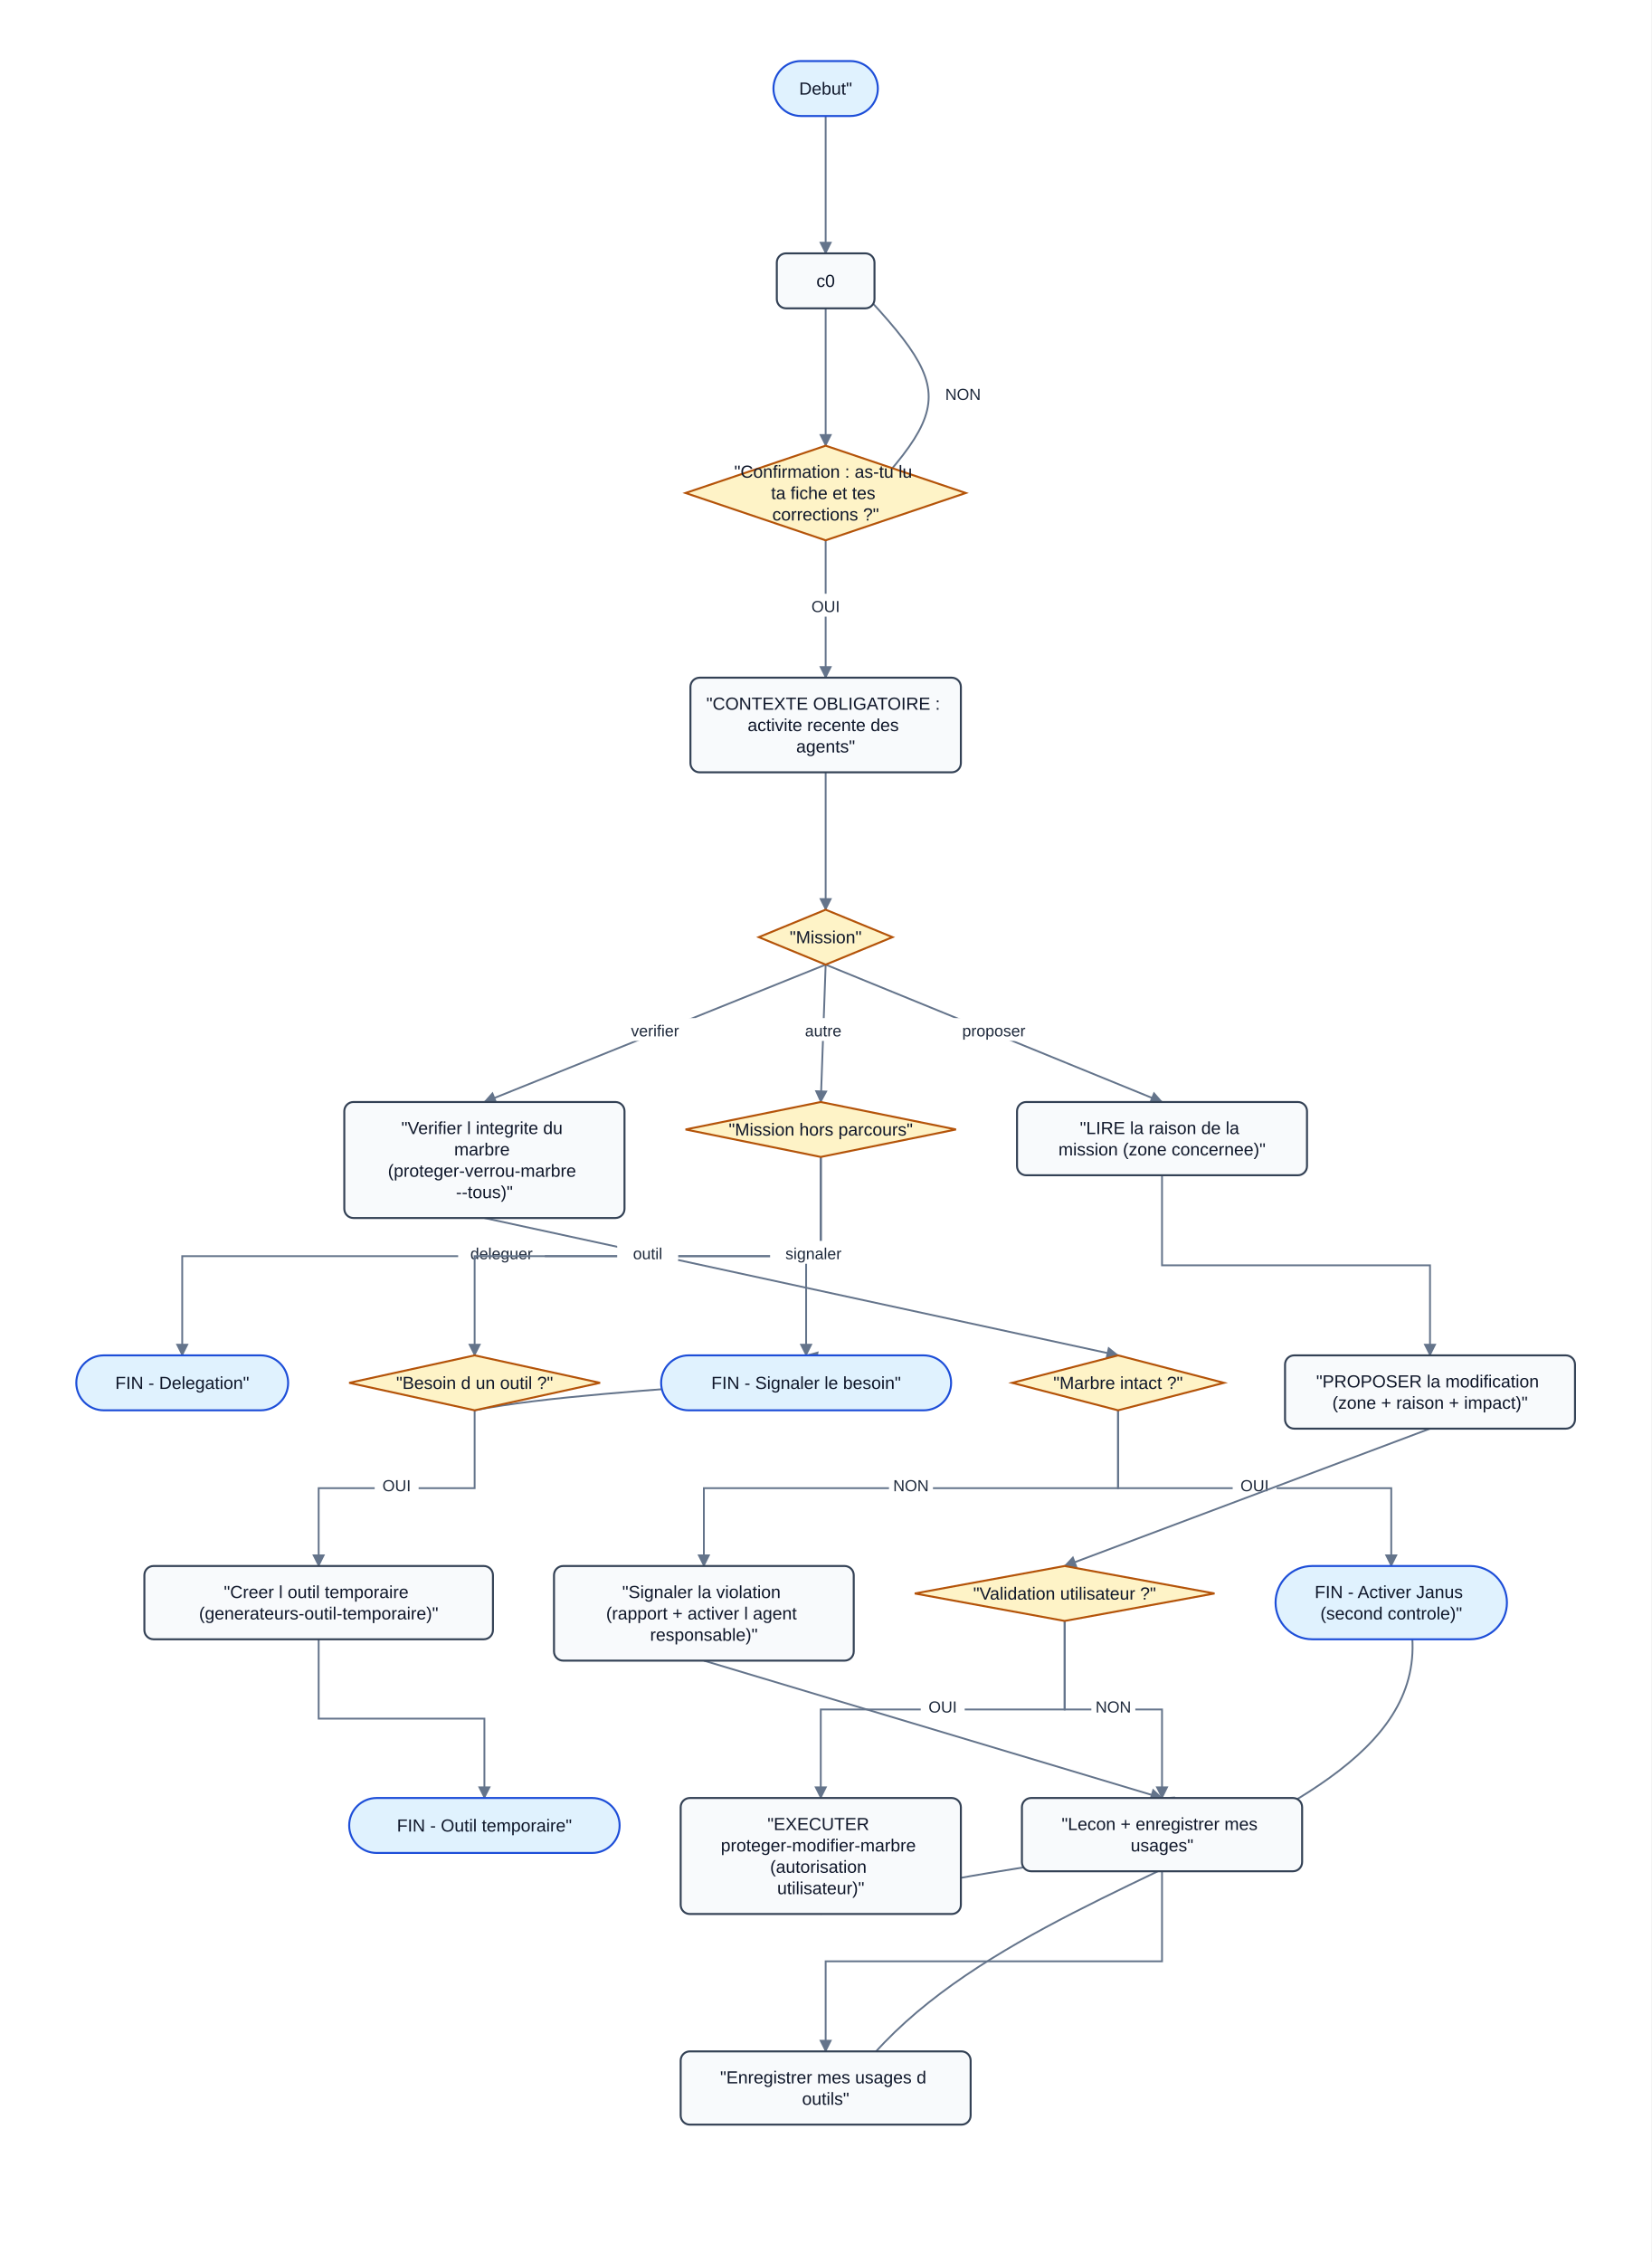
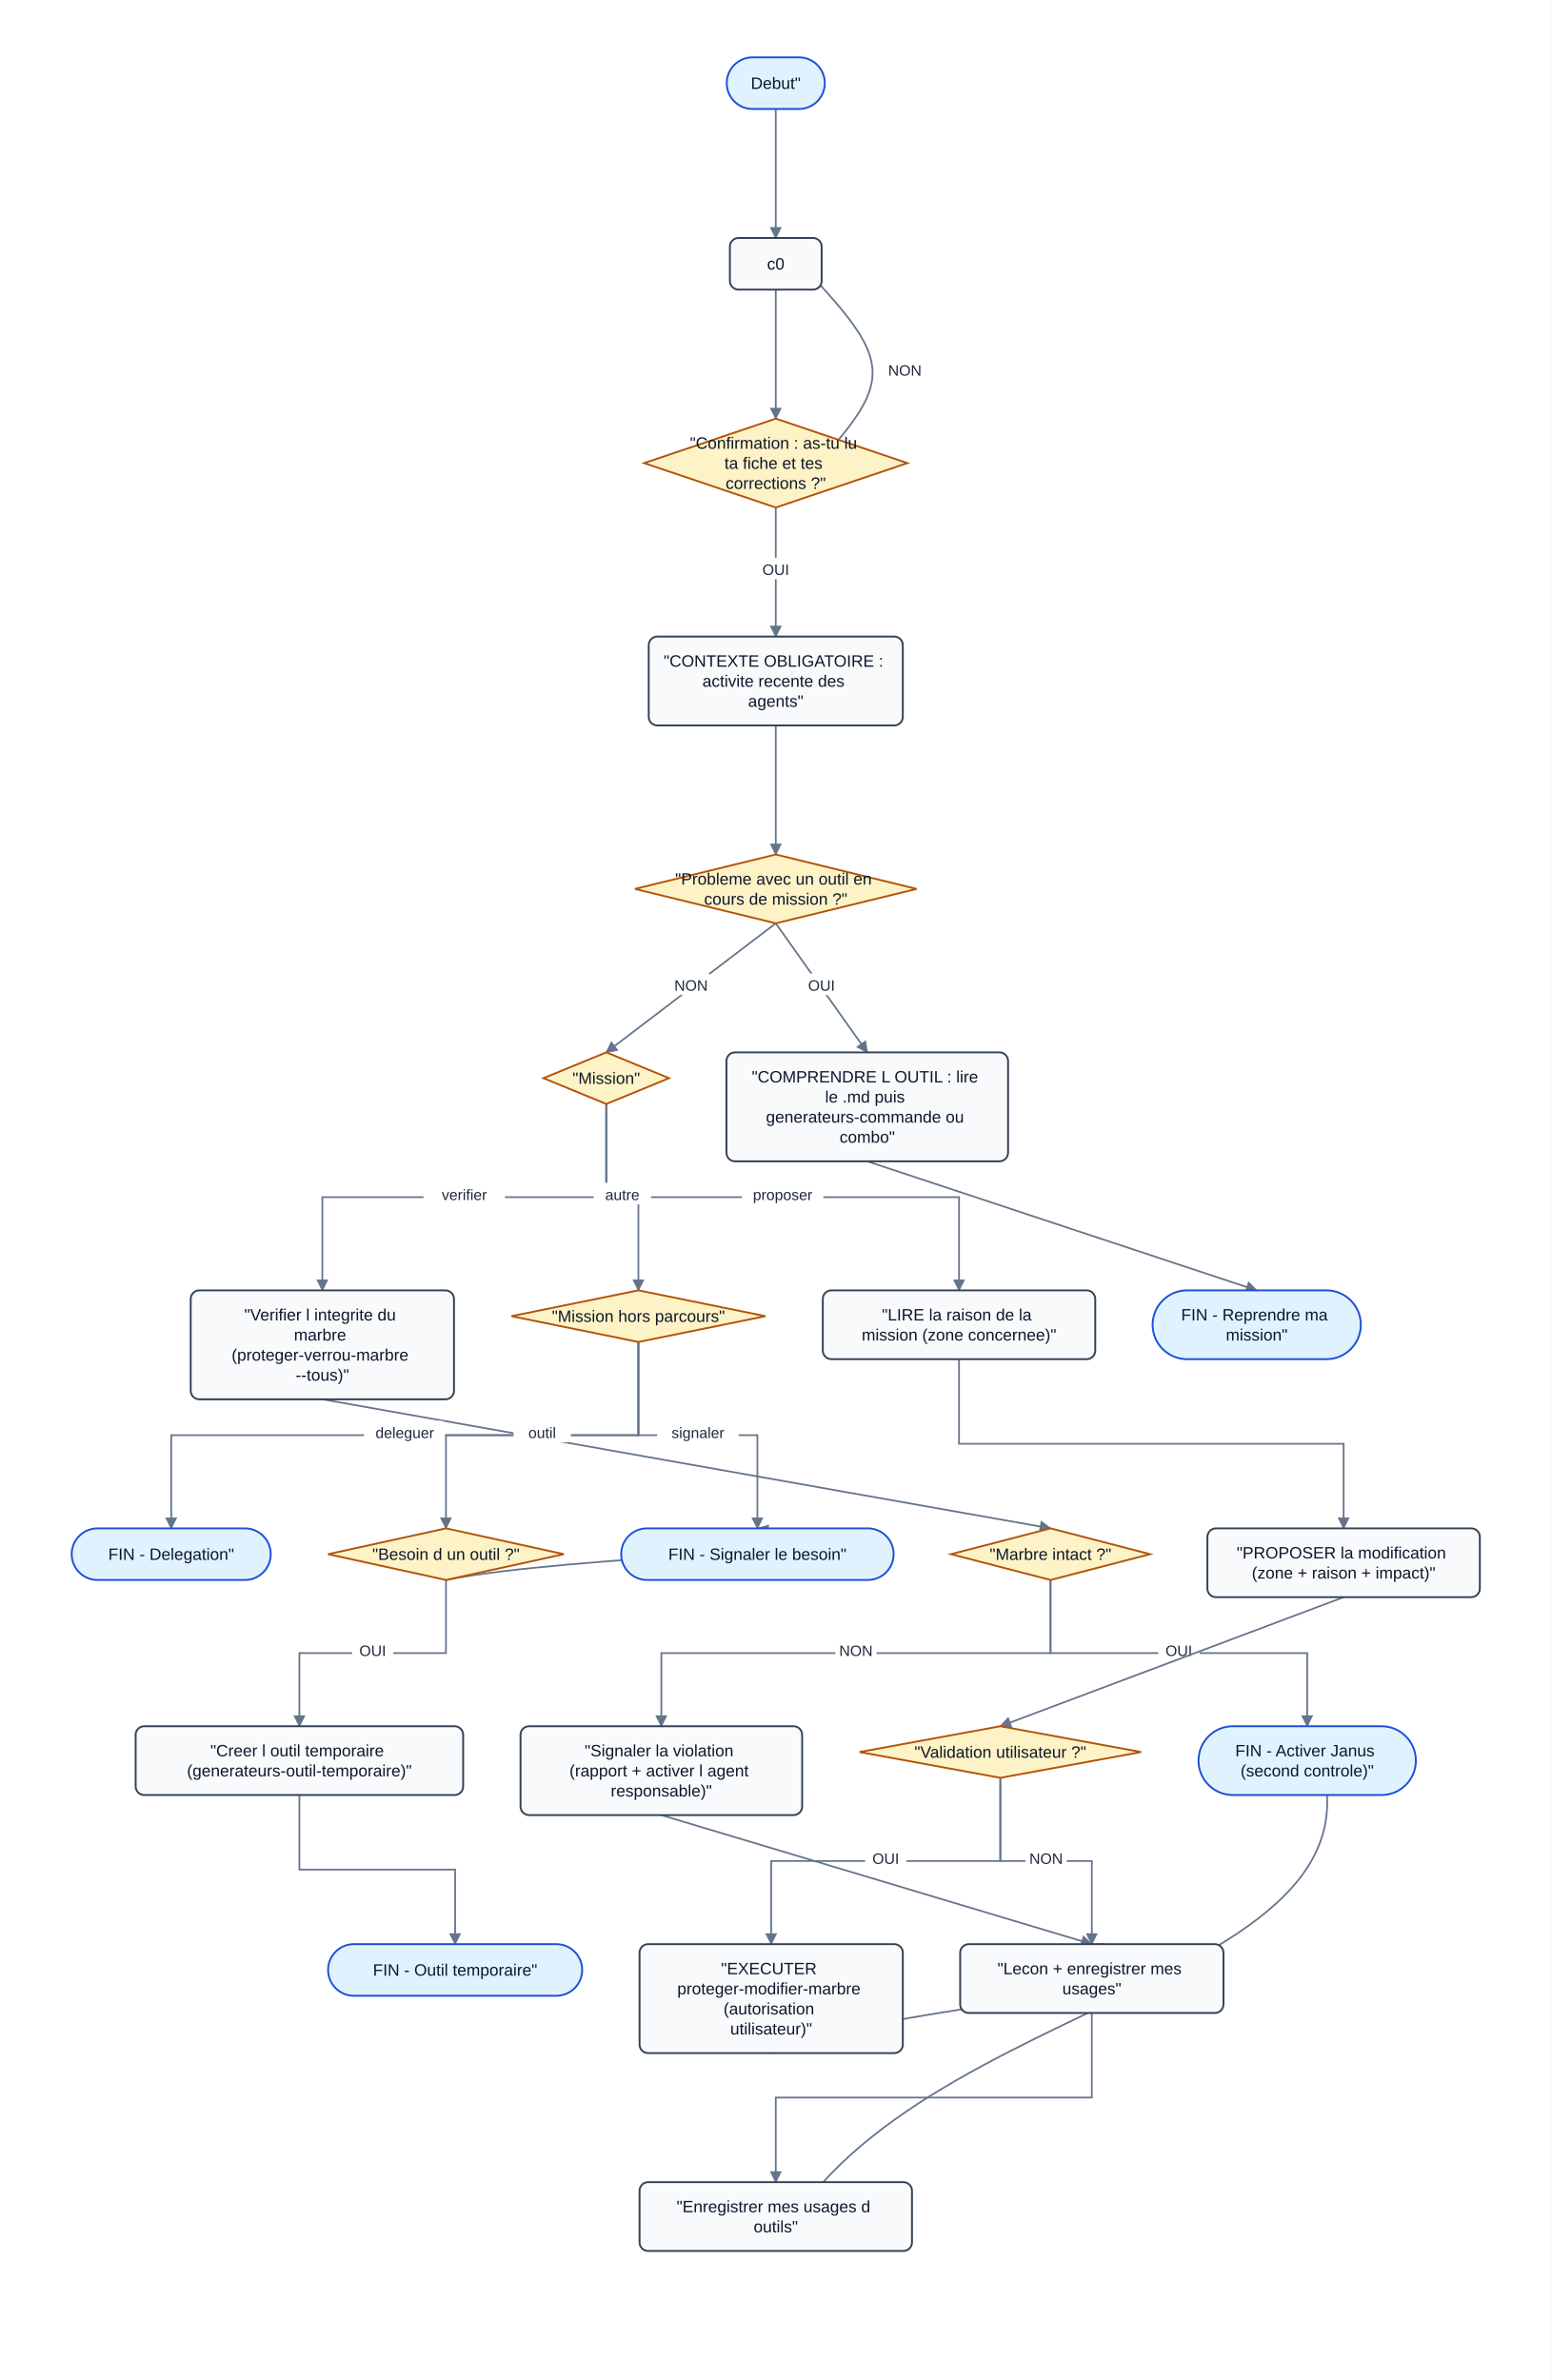
- <svg xmlns="http://www.w3.org/2000/svg" width="1082" height="1482" viewBox="0 0 1082 1482" font-family="Arial, Helvetica, sans-serif">
+ <svg xmlns="http://www.w3.org/2000/svg" width="1082" height="1660" viewBox="0 0 1082 1660" font-family="Arial, Helvetica, sans-serif">
  <defs>
    <marker id="fleche" viewBox="0 0 10 10" refX="9" refY="5" markerWidth="7" markerHeight="7" orient="auto-start-reverse">
      <path d="M 0 0 L 10 5 L 0 10 z" fill="#64748b" />
    </marker>
  </defs>
-   <rect width="1082" height="1482" fill="#ffffff" />
+   <rect width="1082" height="1660" fill="#ffffff" />
  <path d="M 541.0 76.0 L 541.0 166.0" fill="none" stroke="#64748b" stroke-width="1.2" marker-end="url(#fleche)" />
  <path d="M 541.0 202.0 L 541.0 292.0" fill="none" stroke="#64748b" stroke-width="1.2" marker-end="url(#fleche)" />
  <path d="M 541.0 354.0 L 541.0 444.0" fill="none" stroke="#64748b" stroke-width="1.2" marker-end="url(#fleche)" />
  <rect x="526.6" y="389.0" width="28.8" height="15" rx="3" fill="#ffffff" stroke="none" />
  <text x="541.0" y="401.0" text-anchor="middle" font-size="10.5" fill="#1e293b">OUI</text>
  <path d="M 541.0 354.0 C 631.0 260.0, 631.0 260.0, 541.0 166.0" fill="none" stroke="#64748b" stroke-width="1.2" marker-end="url(#fleche)" />
  <rect x="616.6" y="250.0" width="28.8" height="15" rx="3" fill="#ffffff" stroke="none" />
  <text x="631.0" y="262.0" text-anchor="middle" font-size="10.5" fill="#1e293b">NON</text>
  <path d="M 541.0 506.0 L 541.0 596.0" fill="none" stroke="#64748b" stroke-width="1.2" marker-end="url(#fleche)" />
-   <path d="M 541.0 632.0 L 317.4 722.0" fill="none" stroke="#64748b" stroke-width="1.2" marker-end="url(#fleche)" />
-   <rect x="400.8" y="667.0" width="56.8" height="15" rx="3" fill="#ffffff" stroke="none" />
-   <text x="429.2" y="679.0" text-anchor="middle" font-size="10.5" fill="#1e293b">verifier</text>
-   <path d="M 541.0 632.0 L 761.4 722.0" fill="none" stroke="#64748b" stroke-width="1.2" marker-end="url(#fleche)" />
-   <rect x="622.8" y="667.0" width="56.8" height="15" rx="3" fill="#ffffff" stroke="none" />
-   <text x="651.2" y="679.0" text-anchor="middle" font-size="10.5" fill="#1e293b">proposer</text>
-   <path d="M 541.0 632.0 L 537.8 722.0" fill="none" stroke="#64748b" stroke-width="1.2" marker-end="url(#fleche)" />
-   <rect x="519.4" y="667.0" width="40.0" height="15" rx="3" fill="#ffffff" stroke="none" />
-   <text x="539.4" y="679.0" text-anchor="middle" font-size="10.5" fill="#1e293b">autre</text>
-   <path d="M 317.4 798.0 L 732.6 888.0" fill="none" stroke="#64748b" stroke-width="1.2" marker-end="url(#fleche)" />
-   <path d="M 537.8 758.0 V 823.0 H 119.4 V 888.0" fill="none" stroke="#64748b" stroke-width="1.2" marker-end="url(#fleche)" />
-   <rect x="300.2" y="813.0" width="56.8" height="15" rx="3" fill="#ffffff" stroke="none" />
-   <text x="328.6" y="825.0" text-anchor="middle" font-size="10.5" fill="#1e293b">deleguer</text>
-   <path d="M 537.8 758.0 V 823.0 H 311.0 V 888.0" fill="none" stroke="#64748b" stroke-width="1.2" marker-end="url(#fleche)" />
-   <rect x="404.4" y="813.0" width="40.0" height="15" rx="3" fill="#ffffff" stroke="none" />
-   <text x="424.4" y="825.0" text-anchor="middle" font-size="10.5" fill="#1e293b">outil</text>
-   <path d="M 537.8 758.0 V 823.0 H 528.2 V 888.0" fill="none" stroke="#64748b" stroke-width="1.2" marker-end="url(#fleche)" />
-   <rect x="504.6" y="813.0" width="56.8" height="15" rx="3" fill="#ffffff" stroke="none" />
-   <text x="533.0" y="825.0" text-anchor="middle" font-size="10.5" fill="#1e293b">signaler</text>
-   <path d="M 311.0 924.0 V 975.0 H 208.8 V 1026.0" fill="none" stroke="#64748b" stroke-width="1.2" marker-end="url(#fleche)" />
-   <rect x="245.5" y="965.0" width="28.8" height="15" rx="3" fill="#ffffff" stroke="none" />
-   <text x="259.9" y="977.0" text-anchor="middle" font-size="10.5" fill="#1e293b">OUI</text>
-   <path d="M 311.0 924.0 C 401.0 906.0, 618.2 906.0, 528.2 888.0" fill="none" stroke="#64748b" stroke-width="1.2" marker-end="url(#fleche)" />
-   <rect x="495.2" y="896.0" width="28.8" height="15" rx="3" fill="#ffffff" stroke="none" />
-   <text x="509.6" y="908.0" text-anchor="middle" font-size="10.5" fill="#1e293b">NON</text>
-   <path d="M 208.8 1074.0 V 1126.0 H 317.4 V 1178.0" fill="none" stroke="#64748b" stroke-width="1.2" marker-end="url(#fleche)" />
-   <path d="M 732.6 924.0 V 975.0 H 911.6 V 1026.0" fill="none" stroke="#64748b" stroke-width="1.2" marker-end="url(#fleche)" />
-   <rect x="807.7" y="965.0" width="28.8" height="15" rx="3" fill="#ffffff" stroke="none" />
-   <text x="822.1" y="977.0" text-anchor="middle" font-size="10.5" fill="#1e293b">OUI</text>
-   <path d="M 732.6 924.0 V 975.0 H 461.2 V 1026.0" fill="none" stroke="#64748b" stroke-width="1.2" marker-end="url(#fleche)" />
-   <rect x="582.5" y="965.0" width="28.8" height="15" rx="3" fill="#ffffff" stroke="none" />
-   <text x="596.9" y="977.0" text-anchor="middle" font-size="10.5" fill="#1e293b">NON</text>
-   <path d="M 461.2 1088.0 L 761.4 1178.0" fill="none" stroke="#64748b" stroke-width="1.2" marker-end="url(#fleche)" />
-   <path d="M 761.4 770.0 V 829.0 H 937.0 V 888.0" fill="none" stroke="#64748b" stroke-width="1.2" marker-end="url(#fleche)" />
-   <path d="M 937.0 936.0 L 697.6 1026.0" fill="none" stroke="#64748b" stroke-width="1.2" marker-end="url(#fleche)" />
-   <path d="M 697.6 1062.0 V 1120.0 H 537.8 V 1178.0" fill="none" stroke="#64748b" stroke-width="1.2" marker-end="url(#fleche)" />
-   <rect x="603.3" y="1110.0" width="28.8" height="15" rx="3" fill="#ffffff" stroke="none" />
-   <text x="617.7" y="1122.0" text-anchor="middle" font-size="10.5" fill="#1e293b">OUI</text>
-   <path d="M 697.6 1062.0 V 1120.0 H 761.4 V 1178.0" fill="none" stroke="#64748b" stroke-width="1.2" marker-end="url(#fleche)" />
-   <rect x="715.1" y="1110.0" width="28.8" height="15" rx="3" fill="#ffffff" stroke="none" />
-   <text x="729.5" y="1122.0" text-anchor="middle" font-size="10.5" fill="#1e293b">NON</text>
-   <path d="M 537.8 1254.0 C 627.8 1216.0, 851.4 1216.0, 761.4 1178.0" fill="none" stroke="#64748b" stroke-width="1.2" marker-end="url(#fleche)" />
-   <path d="M 761.4 1226.0 V 1285.0 H 541.0 V 1344.0" fill="none" stroke="#64748b" stroke-width="1.2" marker-end="url(#fleche)" />
-   <path d="M 541.0 1392.0 C 631.0 1209.0, 1001.6 1209.0, 911.6 1026.0" fill="none" stroke="#64748b" stroke-width="1.2" marker-end="url(#fleche)" />
+   <path d="M 422.8 770.0 V 835.0 H 224.8 V 900.0" fill="none" stroke="#64748b" stroke-width="1.2" marker-end="url(#fleche)" />
+   <rect x="295.4" y="825.0" width="56.8" height="15" rx="3" fill="#ffffff" stroke="none" />
+   <text x="323.8" y="837.0" text-anchor="middle" font-size="10.5" fill="#1e293b">verifier</text>
+   <path d="M 422.8 770.0 V 835.0 H 668.8 V 900.0" fill="none" stroke="#64748b" stroke-width="1.2" marker-end="url(#fleche)" />
+   <rect x="517.4" y="825.0" width="56.8" height="15" rx="3" fill="#ffffff" stroke="none" />
+   <text x="545.8" y="837.0" text-anchor="middle" font-size="10.5" fill="#1e293b">proposer</text>
+   <path d="M 422.8 770.0 V 835.0 H 445.2 V 900.0" fill="none" stroke="#64748b" stroke-width="1.2" marker-end="url(#fleche)" />
+   <rect x="414.0" y="825.0" width="40.0" height="15" rx="3" fill="#ffffff" stroke="none" />
+   <text x="434.0" y="837.0" text-anchor="middle" font-size="10.5" fill="#1e293b">autre</text>
+   <path d="M 224.8 976.0 L 732.6 1066.0" fill="none" stroke="#64748b" stroke-width="1.2" marker-end="url(#fleche)" />
+   <path d="M 445.2 936.0 V 1001.0 H 119.4 V 1066.0" fill="none" stroke="#64748b" stroke-width="1.2" marker-end="url(#fleche)" />
+   <rect x="253.9" y="991.0" width="56.8" height="15" rx="3" fill="#ffffff" stroke="none" />
+   <text x="282.3" y="1003.0" text-anchor="middle" font-size="10.5" fill="#1e293b">deleguer</text>
+   <path d="M 445.2 936.0 V 1001.0 H 311.0 V 1066.0" fill="none" stroke="#64748b" stroke-width="1.2" marker-end="url(#fleche)" />
+   <rect x="358.1" y="991.0" width="40.0" height="15" rx="3" fill="#ffffff" stroke="none" />
+   <text x="378.1" y="1003.0" text-anchor="middle" font-size="10.5" fill="#1e293b">outil</text>
+   <path d="M 445.2 936.0 V 1001.0 H 528.2 V 1066.0" fill="none" stroke="#64748b" stroke-width="1.2" marker-end="url(#fleche)" />
+   <rect x="458.3" y="991.0" width="56.8" height="15" rx="3" fill="#ffffff" stroke="none" />
+   <text x="486.7" y="1003.0" text-anchor="middle" font-size="10.5" fill="#1e293b">signaler</text>
+   <path d="M 311.0 1102.0 V 1153.0 H 208.8 V 1204.0" fill="none" stroke="#64748b" stroke-width="1.2" marker-end="url(#fleche)" />
+   <rect x="245.5" y="1143.0" width="28.8" height="15" rx="3" fill="#ffffff" stroke="none" />
+   <text x="259.9" y="1155.0" text-anchor="middle" font-size="10.5" fill="#1e293b">OUI</text>
+   <path d="M 311.0 1102.0 C 401.0 1084.0, 618.2 1084.0, 528.2 1066.0" fill="none" stroke="#64748b" stroke-width="1.2" marker-end="url(#fleche)" />
+   <rect x="495.2" y="1074.0" width="28.8" height="15" rx="3" fill="#ffffff" stroke="none" />
+   <text x="509.6" y="1086.0" text-anchor="middle" font-size="10.5" fill="#1e293b">NON</text>
+   <path d="M 208.8 1252.0 V 1304.0 H 317.4 V 1356.0" fill="none" stroke="#64748b" stroke-width="1.2" marker-end="url(#fleche)" />
+   <path d="M 732.6 1102.0 V 1153.0 H 911.6 V 1204.0" fill="none" stroke="#64748b" stroke-width="1.2" marker-end="url(#fleche)" />
+   <rect x="807.7" y="1143.0" width="28.8" height="15" rx="3" fill="#ffffff" stroke="none" />
+   <text x="822.1" y="1155.0" text-anchor="middle" font-size="10.5" fill="#1e293b">OUI</text>
+   <path d="M 732.6 1102.0 V 1153.0 H 461.2 V 1204.0" fill="none" stroke="#64748b" stroke-width="1.2" marker-end="url(#fleche)" />
+   <rect x="582.5" y="1143.0" width="28.8" height="15" rx="3" fill="#ffffff" stroke="none" />
+   <text x="596.9" y="1155.0" text-anchor="middle" font-size="10.5" fill="#1e293b">NON</text>
+   <path d="M 461.2 1266.0 L 761.4 1356.0" fill="none" stroke="#64748b" stroke-width="1.2" marker-end="url(#fleche)" />
+   <path d="M 668.8 948.0 V 1007.0 H 937.0 V 1066.0" fill="none" stroke="#64748b" stroke-width="1.2" marker-end="url(#fleche)" />
+   <path d="M 937.0 1114.0 L 697.6 1204.0" fill="none" stroke="#64748b" stroke-width="1.2" marker-end="url(#fleche)" />
+   <path d="M 697.6 1240.0 V 1298.0 H 537.8 V 1356.0" fill="none" stroke="#64748b" stroke-width="1.2" marker-end="url(#fleche)" />
+   <rect x="603.3" y="1288.0" width="28.8" height="15" rx="3" fill="#ffffff" stroke="none" />
+   <text x="617.7" y="1300.0" text-anchor="middle" font-size="10.5" fill="#1e293b">OUI</text>
+   <path d="M 697.6 1240.0 V 1298.0 H 761.4 V 1356.0" fill="none" stroke="#64748b" stroke-width="1.2" marker-end="url(#fleche)" />
+   <rect x="715.1" y="1288.0" width="28.8" height="15" rx="3" fill="#ffffff" stroke="none" />
+   <text x="729.5" y="1300.0" text-anchor="middle" font-size="10.5" fill="#1e293b">NON</text>
+   <path d="M 537.8 1432.0 C 627.8 1394.0, 851.4 1394.0, 761.4 1356.0" fill="none" stroke="#64748b" stroke-width="1.2" marker-end="url(#fleche)" />
+   <path d="M 761.4 1404.0 V 1463.0 H 541.0 V 1522.0" fill="none" stroke="#64748b" stroke-width="1.2" marker-end="url(#fleche)" />
+   <path d="M 541.0 1570.0 C 631.0 1387.0, 1001.6 1387.0, 911.6 1204.0" fill="none" stroke="#64748b" stroke-width="1.2" marker-end="url(#fleche)" />
+   <path d="M 541.0 644.0 L 604.8 734.0" fill="none" stroke="#64748b" stroke-width="1.2" marker-end="url(#fleche)" />
+   <rect x="558.5" y="679.0" width="28.8" height="15" rx="3" fill="#ffffff" stroke="none" />
+   <text x="572.9" y="691.0" text-anchor="middle" font-size="10.5" fill="#1e293b">OUI</text>
+   <path d="M 541.0 644.0 L 422.8 734.0" fill="none" stroke="#64748b" stroke-width="1.2" marker-end="url(#fleche)" />
+   <rect x="467.5" y="679.0" width="28.8" height="15" rx="3" fill="#ffffff" stroke="none" />
+   <text x="481.9" y="691.0" text-anchor="middle" font-size="10.5" fill="#1e293b">NON</text>
+   <path d="M 604.8 810.0 L 876.4 900.0" fill="none" stroke="#64748b" stroke-width="1.2" marker-end="url(#fleche)" />
  <rect x="506.8" y="40.0" width="68.4" height="36.0" rx="18.0" fill="#e0f2fe" stroke="#1d4ed8" stroke-width="1.3" />
  <text x="541.0" y="62.0" text-anchor="middle" font-size="11.5" fill="#0f172a">
    <tspan x="541.0" dy="0">Debut"</tspan>
  </text>
  <rect x="509.0" y="166.0" width="64.0" height="36.0" rx="6.0" fill="#f8fafc" stroke="#334155" stroke-width="1.3" />
  <text x="541.0" y="188.0" text-anchor="middle" font-size="11.5" fill="#0f172a">
    <tspan x="541.0" dy="0">c0</tspan>
  </text>
  <path d="M 541.0 292.0 L 632.8 323.0 L 541.0 354.0 L 449.2 323.0 Z" fill="#fef3c7" stroke="#b45309" stroke-width="1.3" />
  <text x="541.0" y="313.0" text-anchor="middle" font-size="11.5" fill="#0f172a">
    <tspan x="541.0" dy="0">"Confirmation : as-tu lu</tspan>
    <tspan x="541.0" dy="14">ta fiche et tes</tspan>
    <tspan x="541.0" dy="14">corrections ?"</tspan>
  </text>
  <rect x="452.4" y="444.0" width="177.2" height="62.0" rx="6.0" fill="#f8fafc" stroke="#334155" stroke-width="1.3" />
  <text x="541.0" y="465.0" text-anchor="middle" font-size="11.5" fill="#0f172a">
    <tspan x="541.0" dy="0">"CONTEXTE OBLIGATOIRE :</tspan>
    <tspan x="541.0" dy="14">activite recente des</tspan>
    <tspan x="541.0" dy="14">agents"</tspan>
  </text>
-   <path d="M 541.0 596.0 L 584.8 614.0 L 541.0 632.0 L 497.2 614.0 Z" fill="#fef3c7" stroke="#b45309" stroke-width="1.3" />
-   <text x="541.0" y="618.0" text-anchor="middle" font-size="11.5" fill="#0f172a">
-     <tspan x="541.0" dy="0">"Mission"</tspan>
+   <path d="M 422.8 734.0 L 466.6 752.0 L 422.8 770.0 L 379.0 752.0 Z" fill="#fef3c7" stroke="#b45309" stroke-width="1.3" />
+   <text x="422.8" y="756.0" text-anchor="middle" font-size="11.5" fill="#0f172a">
+     <tspan x="422.8" dy="0">"Mission"</tspan>
  </text>
-   <rect x="225.6" y="722.0" width="183.6" height="76.0" rx="6.0" fill="#f8fafc" stroke="#334155" stroke-width="1.3" />
-   <text x="317.4" y="743.0" text-anchor="middle" font-size="11.5" fill="#0f172a">
-     <tspan x="317.4" dy="0">"Verifier l integrite du</tspan>
-     <tspan x="317.4" dy="14">marbre</tspan>
-     <tspan x="317.4" dy="14">(proteger-verrou-marbre</tspan>
-     <tspan x="317.4" dy="14">--tous)"</tspan>
+   <rect x="133.0" y="900.0" width="183.6" height="76.0" rx="6.0" fill="#f8fafc" stroke="#334155" stroke-width="1.3" />
+   <text x="224.8" y="921.0" text-anchor="middle" font-size="11.5" fill="#0f172a">
+     <tspan x="224.8" dy="0">"Verifier l integrite du</tspan>
+     <tspan x="224.8" dy="14">marbre</tspan>
+     <tspan x="224.8" dy="14">(proteger-verrou-marbre</tspan>
+     <tspan x="224.8" dy="14">--tous)"</tspan>
  </text>
-   <path d="M 537.8 722.0 L 626.4 740.0 L 537.8 758.0 L 449.2 740.0 Z" fill="#fef3c7" stroke="#b45309" stroke-width="1.3" />
-   <text x="537.8" y="744.0" text-anchor="middle" font-size="11.5" fill="#0f172a">
-     <tspan x="537.8" dy="0">"Mission hors parcours"</tspan>
+   <path d="M 445.2 900.0 L 533.8 918.0 L 445.2 936.0 L 356.6 918.0 Z" fill="#fef3c7" stroke="#b45309" stroke-width="1.3" />
+   <text x="445.2" y="922.0" text-anchor="middle" font-size="11.5" fill="#0f172a">
+     <tspan x="445.2" dy="0">"Mission hors parcours"</tspan>
  </text>
-   <rect x="50.0" y="888.0" width="138.8" height="36.0" rx="18.0" fill="#e0f2fe" stroke="#1d4ed8" stroke-width="1.3" />
-   <text x="119.4" y="910.0" text-anchor="middle" font-size="11.5" fill="#0f172a">
+   <rect x="50.0" y="1066.0" width="138.8" height="36.0" rx="18.0" fill="#e0f2fe" stroke="#1d4ed8" stroke-width="1.3" />
+   <text x="119.4" y="1088.0" text-anchor="middle" font-size="11.5" fill="#0f172a">
    <tspan x="119.4" dy="0">FIN - Delegation"</tspan>
  </text>
-   <path d="M 311.0 888.0 L 393.2 906.0 L 311.0 924.0 L 228.8 906.0 Z" fill="#fef3c7" stroke="#b45309" stroke-width="1.3" />
-   <text x="311.0" y="910.0" text-anchor="middle" font-size="11.5" fill="#0f172a">
+   <path d="M 311.0 1066.0 L 393.2 1084.0 L 311.0 1102.0 L 228.8 1084.0 Z" fill="#fef3c7" stroke="#b45309" stroke-width="1.3" />
+   <text x="311.0" y="1088.0" text-anchor="middle" font-size="11.5" fill="#0f172a">
    <tspan x="311.0" dy="0">"Besoin d un outil ?"</tspan>
  </text>
-   <rect x="94.6" y="1026.0" width="228.4" height="48.0" rx="6.0" fill="#f8fafc" stroke="#334155" stroke-width="1.3" />
-   <text x="208.8" y="1047.0" text-anchor="middle" font-size="11.5" fill="#0f172a">
+   <rect x="94.6" y="1204.0" width="228.4" height="48.0" rx="6.0" fill="#f8fafc" stroke="#334155" stroke-width="1.3" />
+   <text x="208.8" y="1225.0" text-anchor="middle" font-size="11.5" fill="#0f172a">
    <tspan x="208.8" dy="0">"Creer l outil temporaire</tspan>
    <tspan x="208.8" dy="14">(generateurs-outil-temporaire)"</tspan>
  </text>
-   <rect x="228.8" y="1178.0" width="177.2" height="36.0" rx="18.0" fill="#e0f2fe" stroke="#1d4ed8" stroke-width="1.3" />
-   <text x="317.4" y="1200.0" text-anchor="middle" font-size="11.5" fill="#0f172a">
+   <rect x="228.8" y="1356.0" width="177.2" height="36.0" rx="18.0" fill="#e0f2fe" stroke="#1d4ed8" stroke-width="1.3" />
+   <text x="317.4" y="1378.0" text-anchor="middle" font-size="11.5" fill="#0f172a">
    <tspan x="317.4" dy="0">FIN - Outil temporaire"</tspan>
  </text>
-   <rect x="433.2" y="888.0" width="190.0" height="36.0" rx="18.0" fill="#e0f2fe" stroke="#1d4ed8" stroke-width="1.3" />
-   <text x="528.2" y="910.0" text-anchor="middle" font-size="11.5" fill="#0f172a">
+   <rect x="433.2" y="1066.0" width="190.0" height="36.0" rx="18.0" fill="#e0f2fe" stroke="#1d4ed8" stroke-width="1.3" />
+   <text x="528.2" y="1088.0" text-anchor="middle" font-size="11.5" fill="#0f172a">
    <tspan x="528.2" dy="0">FIN - Signaler le besoin"</tspan>
  </text>
-   <path d="M 732.6 888.0 L 802.0 906.0 L 732.6 924.0 L 663.2 906.0 Z" fill="#fef3c7" stroke="#b45309" stroke-width="1.3" />
-   <text x="732.6" y="910.0" text-anchor="middle" font-size="11.5" fill="#0f172a">
+   <path d="M 732.6 1066.0 L 802.0 1084.0 L 732.6 1102.0 L 663.2 1084.0 Z" fill="#fef3c7" stroke="#b45309" stroke-width="1.3" />
+   <text x="732.6" y="1088.0" text-anchor="middle" font-size="11.5" fill="#0f172a">
    <tspan x="732.6" dy="0">"Marbre intact ?"</tspan>
  </text>
-   <rect x="363.0" y="1026.0" width="196.4" height="62.0" rx="6.0" fill="#f8fafc" stroke="#334155" stroke-width="1.3" />
-   <text x="461.2" y="1047.0" text-anchor="middle" font-size="11.5" fill="#0f172a">
+   <rect x="363.0" y="1204.0" width="196.4" height="62.0" rx="6.0" fill="#f8fafc" stroke="#334155" stroke-width="1.3" />
+   <text x="461.2" y="1225.0" text-anchor="middle" font-size="11.5" fill="#0f172a">
    <tspan x="461.2" dy="0">"Signaler la violation</tspan>
    <tspan x="461.2" dy="14">(rapport + activer l agent</tspan>
    <tspan x="461.2" dy="14">responsable)"</tspan>
  </text>
-   <rect x="666.4" y="722.0" width="190.0" height="48.0" rx="6.0" fill="#f8fafc" stroke="#334155" stroke-width="1.3" />
-   <text x="761.4" y="743.0" text-anchor="middle" font-size="11.5" fill="#0f172a">
-     <tspan x="761.4" dy="0">"LIRE la raison de la</tspan>
-     <tspan x="761.4" dy="14">mission (zone concernee)"</tspan>
+   <rect x="573.8" y="900.0" width="190.0" height="48.0" rx="6.0" fill="#f8fafc" stroke="#334155" stroke-width="1.3" />
+   <text x="668.8" y="921.0" text-anchor="middle" font-size="11.5" fill="#0f172a">
+     <tspan x="668.8" dy="0">"LIRE la raison de la</tspan>
+     <tspan x="668.8" dy="14">mission (zone concernee)"</tspan>
  </text>
-   <rect x="842.0" y="888.0" width="190.0" height="48.0" rx="6.0" fill="#f8fafc" stroke="#334155" stroke-width="1.3" />
-   <text x="937.0" y="909.0" text-anchor="middle" font-size="11.5" fill="#0f172a">
+   <rect x="842.0" y="1066.0" width="190.0" height="48.0" rx="6.0" fill="#f8fafc" stroke="#334155" stroke-width="1.3" />
+   <text x="937.0" y="1087.0" text-anchor="middle" font-size="11.5" fill="#0f172a">
    <tspan x="937.0" dy="0">"PROPOSER la modification</tspan>
    <tspan x="937.0" dy="14">(zone + raison + impact)"</tspan>
  </text>
-   <path d="M 697.6 1026.0 L 795.8 1044.0 L 697.6 1062.0 L 599.4 1044.0 Z" fill="#fef3c7" stroke="#b45309" stroke-width="1.3" />
-   <text x="697.6" y="1048.0" text-anchor="middle" font-size="11.5" fill="#0f172a">
+   <path d="M 697.6 1204.0 L 795.8 1222.0 L 697.6 1240.0 L 599.4 1222.0 Z" fill="#fef3c7" stroke="#b45309" stroke-width="1.3" />
+   <text x="697.6" y="1226.0" text-anchor="middle" font-size="11.5" fill="#0f172a">
    <tspan x="697.6" dy="0">"Validation utilisateur ?"</tspan>
  </text>
-   <rect x="446.0" y="1178.0" width="183.6" height="76.0" rx="6.0" fill="#f8fafc" stroke="#334155" stroke-width="1.3" />
-   <text x="537.8" y="1199.0" text-anchor="middle" font-size="11.5" fill="#0f172a">
+   <rect x="446.0" y="1356.0" width="183.6" height="76.0" rx="6.0" fill="#f8fafc" stroke="#334155" stroke-width="1.3" />
+   <text x="537.8" y="1377.0" text-anchor="middle" font-size="11.5" fill="#0f172a">
    <tspan x="537.8" dy="0">"EXECUTER</tspan>
    <tspan x="537.8" dy="14">proteger-modifier-marbre</tspan>
    <tspan x="537.8" dy="14">(autorisation</tspan>
    <tspan x="537.8" dy="14">utilisateur)"</tspan>
  </text>
-   <rect x="669.6" y="1178.0" width="183.6" height="48.0" rx="6.0" fill="#f8fafc" stroke="#334155" stroke-width="1.3" />
-   <text x="761.4" y="1199.0" text-anchor="middle" font-size="11.5" fill="#0f172a">
+   <rect x="669.6" y="1356.0" width="183.6" height="48.0" rx="6.0" fill="#f8fafc" stroke="#334155" stroke-width="1.3" />
+   <text x="761.4" y="1377.0" text-anchor="middle" font-size="11.5" fill="#0f172a">
    <tspan x="761.4" dy="0">"Lecon + enregistrer mes</tspan>
    <tspan x="761.4" dy="14">usages"</tspan>
  </text>
-   <rect x="446.0" y="1344.0" width="190.0" height="48.0" rx="6.0" fill="#f8fafc" stroke="#334155" stroke-width="1.3" />
-   <text x="541.0" y="1365.0" text-anchor="middle" font-size="11.5" fill="#0f172a">
+   <rect x="446.0" y="1522.0" width="190.0" height="48.0" rx="6.0" fill="#f8fafc" stroke="#334155" stroke-width="1.3" />
+   <text x="541.0" y="1543.0" text-anchor="middle" font-size="11.5" fill="#0f172a">
    <tspan x="541.0" dy="0">"Enregistrer mes usages d</tspan>
    <tspan x="541.0" dy="14">outils"</tspan>
  </text>
-   <rect x="835.8" y="1026.0" width="151.6" height="48.0" rx="24.0" fill="#e0f2fe" stroke="#1d4ed8" stroke-width="1.3" />
-   <text x="911.6" y="1047.0" text-anchor="middle" font-size="11.5" fill="#0f172a">
+   <rect x="835.8" y="1204.0" width="151.6" height="48.0" rx="24.0" fill="#e0f2fe" stroke="#1d4ed8" stroke-width="1.3" />
+   <text x="911.6" y="1225.0" text-anchor="middle" font-size="11.5" fill="#0f172a">
    <tspan x="911.6" dy="0">FIN - Activer Janus</tspan>
    <tspan x="911.6" dy="14">(second controle)"</tspan>
  </text>
+   <path d="M 541.0 596.0 L 639.2 620.0 L 541.0 644.0 L 442.8 620.0 Z" fill="#fef3c7" stroke="#b45309" stroke-width="1.3" />
+   <text x="541.0" y="617.0" text-anchor="middle" font-size="11.5" fill="#0f172a">
+     <tspan x="541.0" dy="0">"Probleme avec un outil en</tspan>
+     <tspan x="541.0" dy="14">cours de mission ?"</tspan>
+   </text>
+   <rect x="506.6" y="734.0" width="196.4" height="76.0" rx="6.0" fill="#f8fafc" stroke="#334155" stroke-width="1.3" />
+   <text x="604.8" y="755.0" text-anchor="middle" font-size="11.5" fill="#0f172a">
+     <tspan x="604.8" dy="0">"COMPRENDRE L OUTIL : lire</tspan>
+     <tspan x="604.8" dy="14">le .md puis</tspan>
+     <tspan x="604.8" dy="14">generateurs-commande ou</tspan>
+     <tspan x="604.8" dy="14">combo"</tspan>
+   </text>
+   <rect x="803.8" y="900.0" width="145.2" height="48.0" rx="24.0" fill="#e0f2fe" stroke="#1d4ed8" stroke-width="1.3" />
+   <text x="876.4" y="921.0" text-anchor="middle" font-size="11.5" fill="#0f172a">
+     <tspan x="876.4" dy="0">FIN - Reprendre ma</tspan>
+     <tspan x="876.4" dy="14">mission"</tspan>
+   </text>
</svg>
